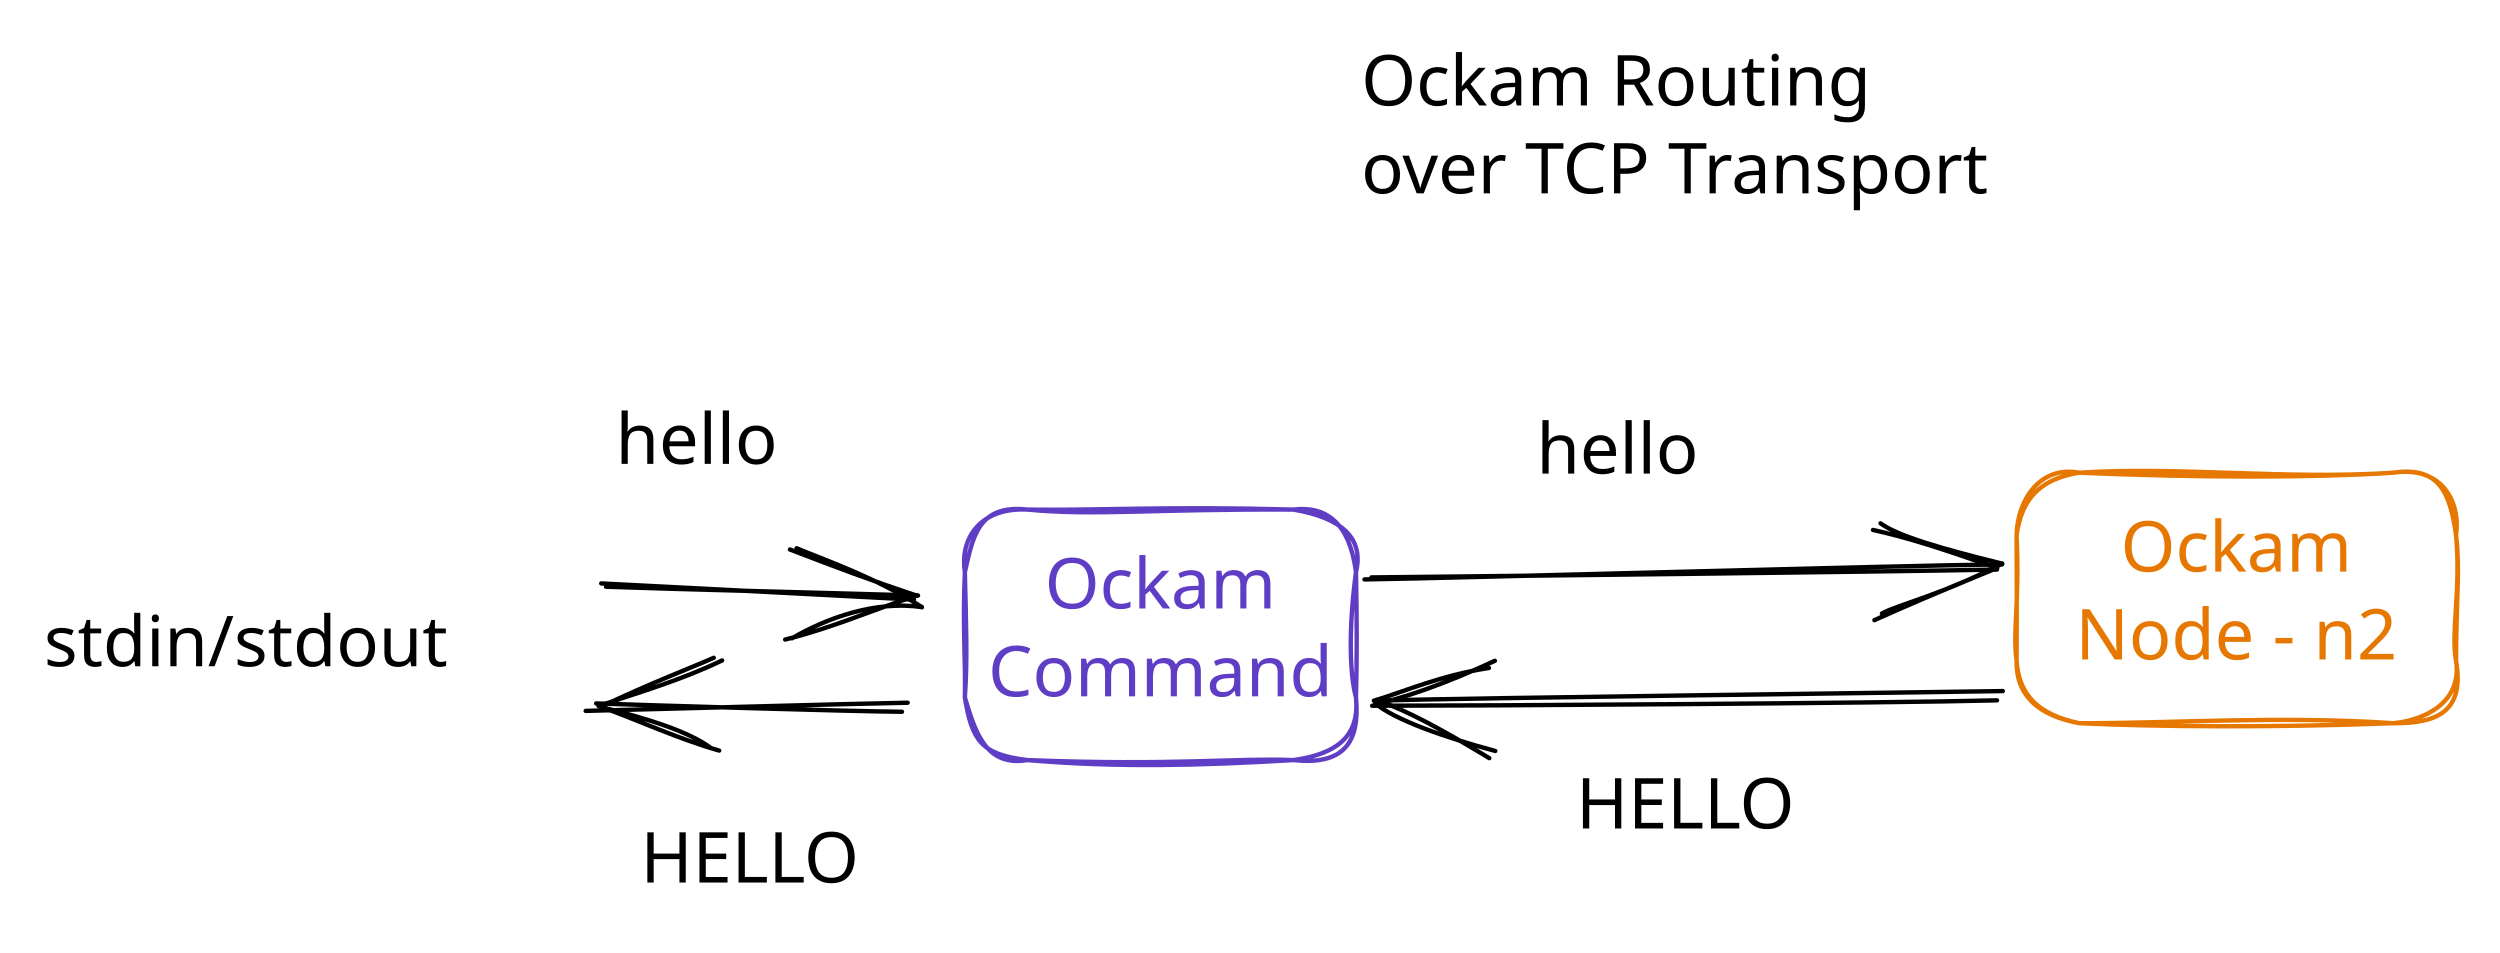
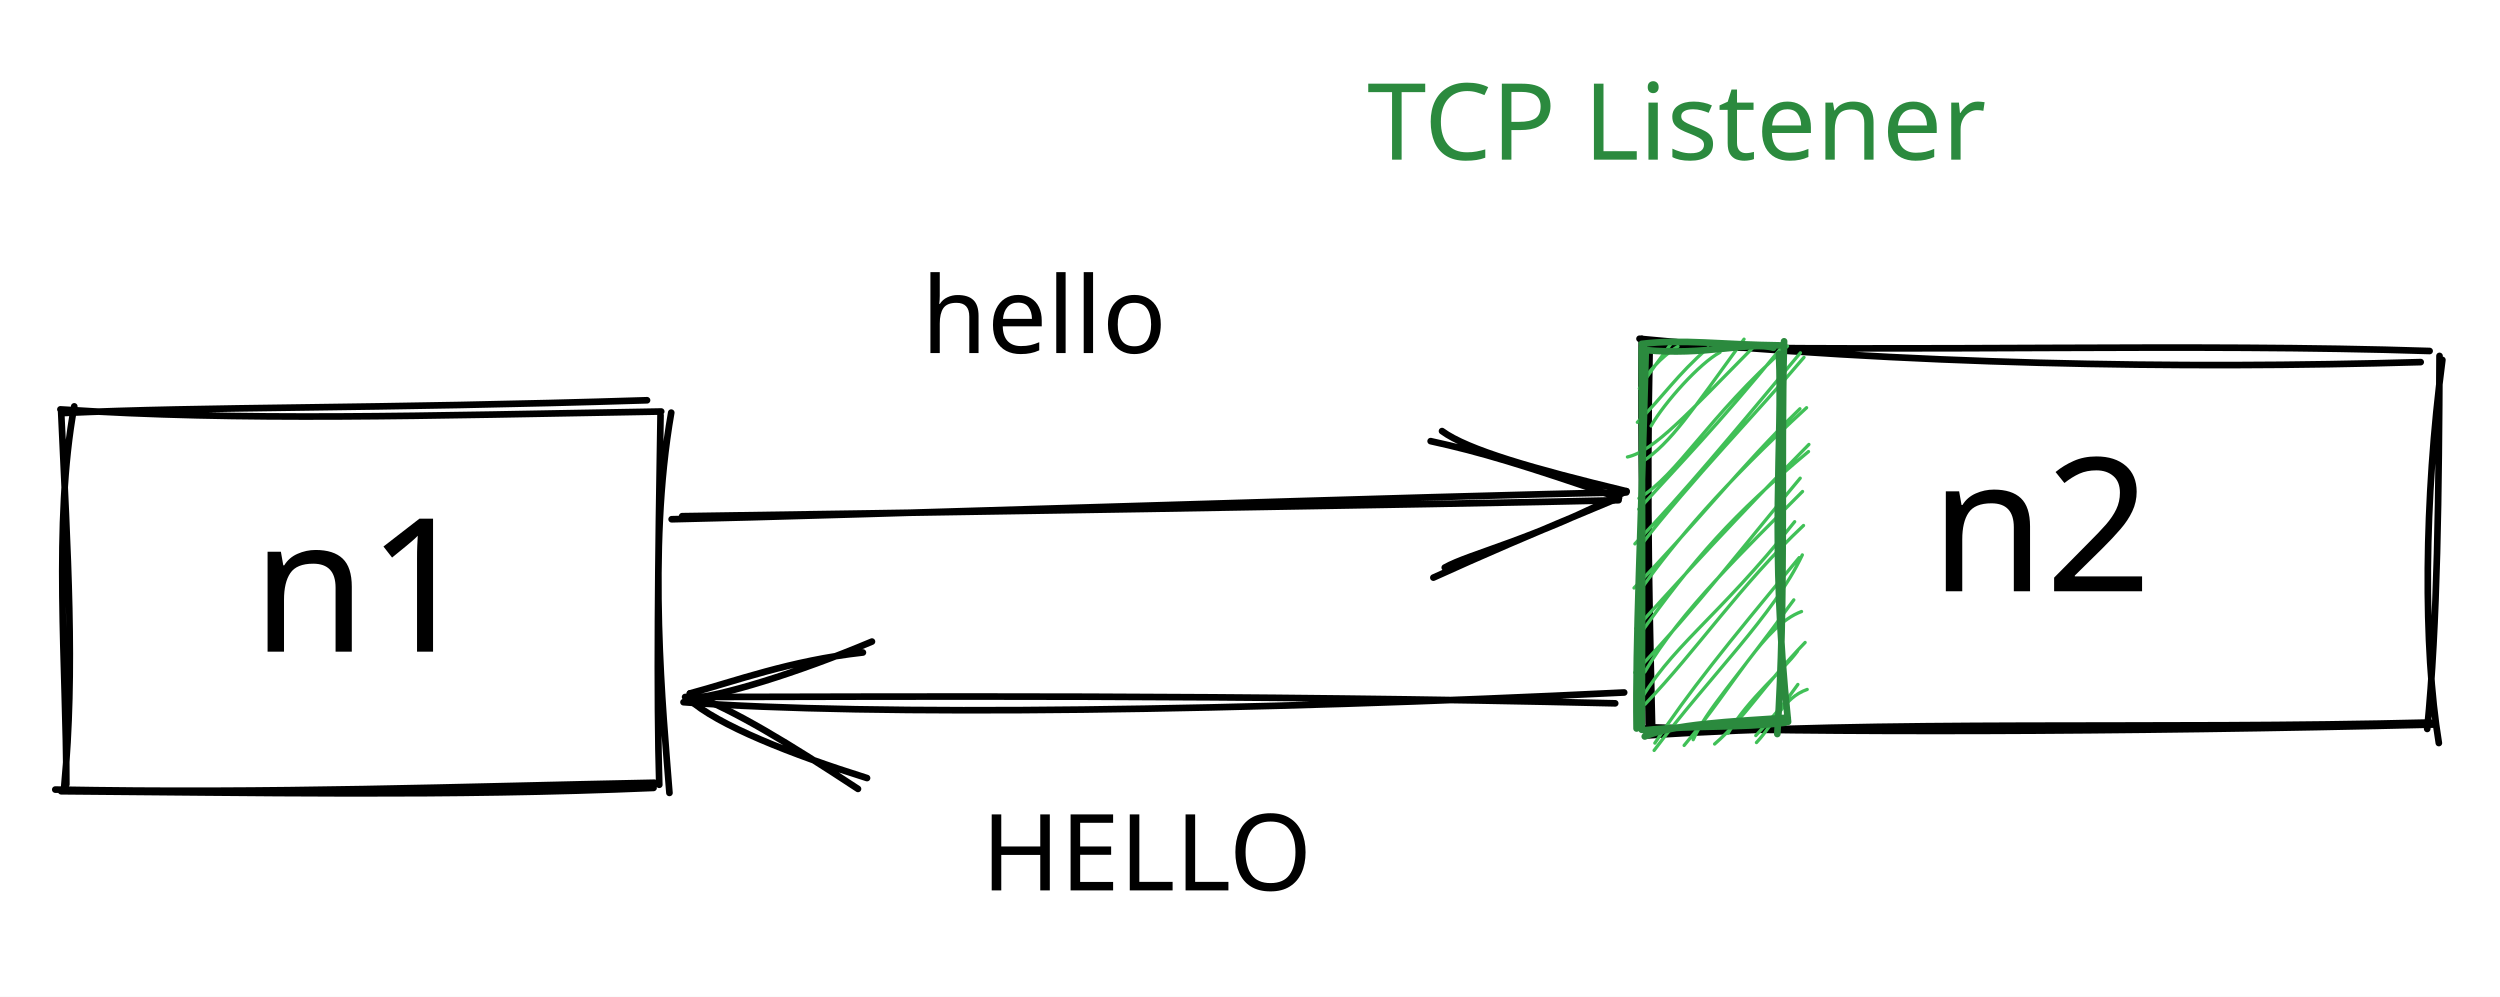
- <svg xmlns="http://www.w3.org/2000/svg" version="1.1" viewBox="0 0 568.872 216.824" width="568.872" height="216.824">
+ <svg xmlns="http://www.w3.org/2000/svg" version="1.1" viewBox="0 0 375.723 149.812" width="375.723" height="149.812">
  
-   eyJ2ZXJzaW9uIjoiMSIsImVuY29kaW5nIjoiYnN0cmluZyIsImNvbXByZXNzZWQiOnRydWUsImVuY29kZWQiOiJ4nO1aW1PiSFx1MDAxNH73V1Ds65jp+2Xe0MWRcVBRXFzH2d2yXCKJkCEkmFx1MDAwNG9b89/3JCBJIGBwxMKtZapcdTAwMWPo9OV09/d955xO/7NVqVSjh6Fd/VSp2vdcdTAwMWTTdazAvKt+iMtv7SB0fFx1MDAwZlx1MDAxZZHkd+iPgk5Ss1x1MDAxN0XD8NPHj+ZwaHSd6Mr3+0bHXHUwMDFmjJvZrj2wvSiEin/C70rln+RvZqDA7kSm13XtpEHyKFx1MDAxZIthMVt66HvJuFhzjFx1MDAxOJaaTGs44e8wXmRb8PjadEM7fVx1MDAxMlx1MDAxN1VcdTAwMGbM3rfz3kHz5LFcdTAwMWVcdTAwMDZWv3voPdSb6bDXjuueRlx1MDAwZu54VmanN1xuMkaFUeD37XPHinrx6DPl03ahXHUwMDBmq5a2XG78Ubfn2WGYa+NcdTAwMGbNjlx1MDAxMz3EZVxiTUvHq/Cpkpbcx0ug099xXHUwMDBihrDBJaKY8Fx1MDAxOVx1MDAxYnZ911x1MDAwZmJcdTAwMWJ+49fU6rDUiiuz0++CKZ41rVx1MDAxM1x1MDAwNaZcdTAwMTdcdTAwMGXNXHUwMDAwNietdzeZndLTop7tdHtcdTAwMTGUcZlcdTAwMGVnJ0sslIJNUCy1L1x1MDAxZWPYsJLd/ju7XHUwMDA2njVZg6ftT1x1MDAwMUAnJT9Ta+P69VngZMGTXHUwMDAzUGTfp1PI7PaxN6LfR7WQerQ2Us71zo2u9arTej8/XHUwMDE0dztu3Hb2THJwNTo9P+k87lx1MDAxY1xyXHUwMDAyvG9cdTAwMWbnR3lcdTAwMWHfXGZcdTAwMDL/rmy/rf5No3FTI0HfPFx0z3f1w7fmsf9cbv1cdTAwMDa+blx1MDAwZq7+8M+aqna4zS7brfbF8Fx1MDAxNfr1rduLxjXdO9l9NEdfsG7YTY3K9Tv5luJgNLTMMTmxUIhxpTlRPEWx63h9eOiNXFw3LfM7/ZTPW1x1MDAxOYPnhCSHg6xeaT5b+qQhisFDxVeQkGJQbbiEcDQjIVx1MDAxOFx1MDAxOWjNXHUwMDEyXCJcbiQko1x1MDAxNFx1MDAxM1x0oUxwsFx1MDAwNKlcdTAwMTUkJIePOa14Tbil2+p70anzmLhcdTAwMWSRK90zXHUwMDA3jvuQ25lcdTAwMDSHsDxHnb45qPzl7fqDgelZ2aVcZm1cdTAwMTg8XHUwMDExP5ZrVnOdblxm2WpcdTAwMDemY1x1MDAwNzk0R1x1MDAwZTjkaYWBY1lZl9lcdTAwMDFbTOgzaJTxdH7gdFx1MDAxZM902zlTn1xmXcqype5aXGK1iGpcdTAwMDRcdMFcdNWIleaa1zo/U91TX/Xsqyt2XHUwMDFlXrWPaqNN55ok2qAkz624JdXUgGBFKLmYc7aQwIWXcy5r3Vx1MDAxMr+NsZaUXG5FyVxurHtDx91cdTAwMTLW2ZHLXHUwMDFl6r27tm74d1x1MDAwN6Nd9P1cdTAwMWQ72Fx1MDAxMo6QcU1TvK3JXHUwMDExcrHQXHUwMDExMkxcdTAwMThcdTAwMTWSitLkLN6kTScnLSZnXHUwMDFjU4s1k1NcdTAwMTVwc94hYoaV1Eqxt/GIq+LudTzioW/Zle2KR97UJz7jTop9YmrqUsqNKV/AOczxXCLOYS5cdTAwMTBcdTAwMTGC6fKkW56VbCjpXHUwMDE4koZAmspcdTAwMTnOYVx1MDAwNXksI3hcdTAwMTnpUPJ5OekkNiTOjz0lXHUwMDFmNSSF8Vx0RUxLxomec5RSUKBcIiFsXHUwMDA1Ls77SfK8n1xcXHUwMDBiRcPIXGaiXHUwMDFkx7NcdTAwMWOvO9vE9qz0ScbkyXFNmSAyoXtnXHUwMDE0249cZsxcdTAwMTWjsJeYYiZcdTAwMTCmmUpdc5jA5Elg51bDNcMoXHUwMDBlPZ1cYiZ+7DteNGttMpNaTLGebVpcdTAwMDVzyT6b5eIw7jFcdTAwMWaNpN8qKVaTXHUwMDFm0+9/fyisPY+n+DOPpLSfrez/K8uHonq2dCpcdTAwMWaEQF6nWSZ3etZnL42NNlQ+uFwiXHUwMDA2pjBZ8L5SoFQsx1wiXCJcZspcdTAwMTnnSDAqXHUwMDE1oHBtUoJcdTAwMTkzKFx1MDAxMqDaXHUwMDFjtpkynMrFVFIgimCQXFxcdTAwMTNJIavFnPN0b578u2aMQlx1MDAxZiv5943VlFx1MDAxNyvHWFx1MDAxNGh2Y7mGVS1cdTAwMTCXbWRAaMo1YYxpzCUkUXOTLyVny/3/1ChiKIWVhn9AZa1cYi+wXHRcdTAwMTlEICZcdTAwMTRnmCGhmXjXorZcdTAwMTjZ8Wd7XHUwMDFl1K+lblx1MDAxOPGFXHUwMDE5XHT4XHUwMDExoYDQqry8LU/RNlTeJOGGJkRcdNhcdTAwMDXMXHUwMDAw5Hl9Y9RQWEpOXHUwMDEwbIFIXHUwMDFk61x1MDAxYeSNXHUwMDFhXHUwMDFhKWBcdTAwMWEjikkt03XPyJumiENcdTAwMWWEXHUwMDE5mITE/NFcdTAwMDJHXHUwMDFhQj1J/tPqVlJIqEHjaFx1MDAwMECuuOSciUyNjLhB0q0gXHUwMDA30Fx1MDAxOPhcdTAwMDfV8MvErbTiXCLAXHUwMDE57Fx1MDAxMSbgiFx1MDAwNElzrZy6QWZcdTAwMDK4lEpcbkCCovP78Z7kbXsxtOPPPKhfS94gXHUwMDFlWVx1MDAxY7xheCpXeXm5/E3MhqpcdTAwMWKTwlx1MDAxMFx1MDAxY1NcdTAwMTljnLFcZlx0JvImjFx1MDAxOPXgcUUs9WTGsFdMXHUwMDA0iVx1MDAwMWFcdTAwMTej4N5m7Jiq29xZTOx9sKLoP5H+/XKSXHUwMDA3Ulx1MDAwNYqgOHijmCdMXHUwMDE0JHkgeUyBqmBcdTAwMGWeXHUwMDFkVnk+2cuJWX5cdTAwMWHvSVJcdTAwMTbCaaZ5KVx1MDAwMVl0XiuW3H2YuNlcdTAwMTSzz8nHl4vPjmztXHUwMDFkXHUwMDA3Q6uN7y9Pmp8/73Q2Xj4wgI5cYomIiEOjTKqbvFKR0sCSKqKWvcj8VeWgXHUwMDA1UkHmX2QqTbBWq0jFezm17dmu62fXb3pSi1x1MDAxN5zUuvZ1XHUwMDFl0Plz2sjPROX5Q9rcJGZPZMeGvIhKmC3kUsxjxbJcdTAwMTeNnqPSN2dPce1cdTAwMWa2mvt39vU+2qtZN2LTqSRcYjIgVVx1MDAxNVx1MDAxMlNdRCVtgJPWfOmdgDeiXHUwMDEyYkTEIcP/XFzaTC6hhWeSXHUwMDFhaFx1MDAwNFx1MDAxMFx1MDAxM+Vz9lx1MDAwYvPwx8FJvaMuPWzVXHUwMDAzPFKXo8+bzyVtIIBcclKqgEtMIFx1MDAwM1NcdTAwMDRcdTAwMTJB1/hmg5MyXFxcIkgrzNVcdTAwMWLdr3lbLu3Xv3492lx1MDAwNC6NXHJ5XHUwMDExl1xiJou4XHUwMDA02Vx1MDAwNyBM4/JcdTAwMTmi/PJNfz3z8enNj9uL5o/GPdm3XHUwMDFlN51L8Vx0PkGCaoRcdTAwMGJCPFx1MDAwNoE2RNlsvX6pXHUwMDFjl5hcIlxm0p7/ubSpXFxcIotftcPOYUJWOEt+qLfoXuPCuzvsXFzu346+nEuG7jedSyD0wCXCXHUwMDE0LfJLRHNDYE4oW6dfwoLNk6ngnotcdTAwMTY6fumDV7mD9l7YNL46cuKPXCLH6/7l+YDGSnv3uNJOXHUwMDE2zlx1MDAwZqJCpi2697Impj1v5MtYiFx1MDAxNmZaikM0XCKJKH9cdTAwMDN0+0e91Vx1MDAxYXxcdTAwMGYubzx2dvR78/bROqhvOlx1MDAwYlx0sJCx+HS36NCCXHUwMDExalx1MDAxMPLc7etfZiEq5dKERIpx/EbHXHUwMDE2Wmr8dtevw8hyvI/wXHUwMDE3XHUwMDEwvlx0ni1nz5haW5NcdTAwMDPGqjlcdTAwMWOeRrBa1adzWthcdTAwMDfHmkw57bV669h3O/NQ+O06+cS9JnSNiWEnp9E/t37+XHUwMDBiVU5I8CJ9
+   eyJ2ZXJzaW9uIjoiMSIsImVuY29kaW5nIjoiYnN0cmluZyIsImNvbXByZXNzZWQiOnRydWUsImVuY29kZWQiOiJ4nN1ZWVPbSFx1MDAxMH7nV7ic16DMfeTNYc1CXGJcdTAwMDRcdTAwMDJcdFx0WylKWMLWWkhGkmNMiv++PbLxSL6Quda7Klx1MDAxN9hz9nT3193f6PdGrVbPhj2//r5W929ablx1MDAxOHiJO6i/Ne2//CRccuJcYrpI/juN+0krXHUwMDFm2cmyXvr+3Tu313PaQXZcdTAwMTHHXadcdTAwMTVfjab5oX/lR1lcblx1MDAwM/+C37Xa7/xvYaPEb2Vu1Fx1MDAwZf18Qt5l92KUTbdcdTAwMWXEUb6vwkxpqVx1MDAwNZpcZlxi0j9gu8z3oPfSXHJT3/aYpvqe2/l+2tnb/3LbTFx1MDAxM6/bPoiGzX2762VcdTAwMTCGx9kwXHUwMDFjXHUwMDFkym11+klBpjRL4q5/XHUwMDFheFlcdTAwMDf68VT7ZF5cdTAwMWGD0uysJO63O5GfpqU5cc9tXHUwMDA12dC0ISv+SFx072u25cZoQGOHaym4IHzSYaYyRFx1MDAxY8KpRsWOkTRbcVx1MDAxOCdGmjcof6w8XHUwMDE3bqvbXHUwMDA2oVwibzImS9wo7blcdFjJjlx1MDAxYozPqfSkqeNcdTAwMDftTlx1MDAwNm1cXNrt/Fxc2Vx1MDAxOCkulaBCTXrMJr1dL7f7z6I6XCJvrI6oXHUwMDFmhlYu09Gc9pWiv5R8JvNvrLBcdTAwMDVcdTAwMGJcdTAwMWZGfXrWb6Q0oo2+XG4uP1xc60anPlx1MDAxOXf3dv6yo8lH3evd3etcdTAwMDZJuu6X9HRLXHUwMDBmv+9cdTAwMWbG5V3u93eTJFx1MDAxZVRdN4n1ydXFt/jrvmpcdTAwMWNssvOTo5NcdTAwMWa9auuOv1lcdTAwMDX2e547cnAsXHUwMDE0YsYxKGXW/mFcdTAwMTB1p3VcdTAwMWLGra7FxEZB4Fx1MDAxOSyW9FqAIcV8XHUwMDExXGYxYlx1MDAwMkwvXHUwMDExq4zD+VZac1x1MDAxY3LCXHUwMDE24Fx1MDAxMNOXxyGhszikfFx1MDAxYYeUXHSOJELPXHUwMDA3w6WeJ1x1MDAwNEEreJ41cFx1MDAxY2XHwa3RMVGl1m33KlxihyVcdTAwMWLlLlx06olwUXupXHUwMDBm++VcdTAwMGLw0shGXHUwMDE4tI3D1ltwXHUwMDAyPyn5clx1MDAxNkBGm1xmuFxuPK+Yc1qwvVx1MDAwYmsmu1VyRZxcdTAwMDTtIHLDXHUwMDEzK91SYC1NckLjhehcdTAwMTJMK6Q1qVxmrujo9KtqXHUwMDFmx6rjX1xcsNP04uRzo7/u4JJEO5QgiqewRTV1MOR4JV9cdTAwMGVaXHUwMDE4q1lszclxWEtcblx1MDAxOY6SZ1x1MDAwM9fjctyR8L5+XHUwMDBl2bDZXHUwMDE5nOjdeLDX30Jn/+tcdTAwMWNHXHTjeJVI86hcdTAwMWPHtViEQi20kkxVrzTn22jdQSiRo+aAkCH24iAs5LIl+VxyM6ykVoq9UoKDXHUwMDBmW8HtnpjgyKsmuFx1MDAwN/LETIIjy1x1MDAxM9xcYtVzYKU0Wlx1MDAwNCuMXHUwMDE5kpoyWj27LY9fa1xuLK6oXHUwMDAzXHUwMDE5TmNKuFx1MDAxNEiU0YWlQ5hklFx1MDAwYsygmsfixUCGXHUwMDE5cSRQNYRcYmegdyxnQWc4JcgruCZcdTAwMTJJxfFcZlx1MDAwNjVjQFx1MDAwN8RKXHUwMDE4tFx1MDAxOePeYci45e6R0FxckfVcdTAwMTR06ibZhyDygqhdXHUwMDE2bHxTUaX8M2d2eyZEOWBTMCpCYFeuQamFIZdxq29cdTAwMGWyiVx1MDAxY5YrlDEg81xcQiydObxcdTAwMWZ5XHUwMDBmXHUwMDBitVx1MDAxY7JcdTAwMTOhiKNcdTAwMTRWWpmcxbWyXHUwMDAxpCBcdTAwMTNyiDDEjTPAoNBMzEhcdTAwMTS6abZcdTAwMTVfXVx1MDAwNVx1MDAxOWj+MFx1MDAwZaJsWsO5Klx1MDAxYlx1MDAwNvdcdTAwMWTf9aZ74UTFvulcdTAwMDDRMyuWqyD7rWZcdTAwMDGU/5h8//l27ujFjm2ezVx1MDAxOZ+2621cdTAwMTT/r1x1MDAxY9swRnK6eVx1MDAxMtw04JlBuqpcdTAwMWXcllx1MDAxN1FrXHUwMDFh3CThjiZEmdOCXHUwMDFkmE2YeXRjXGaUjzVcIoY4XHUwMDEzzF+wjlx1MDAwNyegYFx1MDAxMKSxVExqOaesJ1x1MDAwZYzSXGbouqRSXHUwMDEyQi2tXHUwMDFlhzeOtEBakleqMCCM2Xj//GGsYsSgXHUwMDBl1dLU2Fxcccm5XHUwMDE1qVx1MDAxY8Uk0Fx1MDAxZlx1MDAwNrUwhvBcdTAwMGbD7mG0Ylx1MDAxNKtcdTAwMWNaXHUwMDExeFx1MDAxNFx1MDAxOFx1MDAwM4PBmCD2XCK4XHUwMDE0xrhA4IFSQaVcdTAwMDaVIZ1NK/+lOLa52IfNM+u9K1x1MDAwNrJF1Fx1MDAwN/PFXHUwMDE3XHUwMDEwXHUwMDEwx1x1MDAwML2YVb/e+1x1MDAxZWwrruODo/2dgX+5g7ZcdTAwMWLetVj3MCZcYnIgXHUwMDExXG6JqUnUhSu0/Fx1MDAxZUJqh1x1MDAwMlx1MDAxZuAlcvTsJMiGXHUwMDAyXHUwMDFisayY95d8iFx1MDAxMYFBmteIUESUaN/jOFChpH2AXHUwMDAzdfwwjOfSIMxKgycsJ/QvsyUkKIt7i1x1MDAxOFDpXHUwMDEw03RnJMjjwIRcdTAwMTe+ssJcdTAwMWEjXHUwMDA1n1x1MDAxNW5cdTAwMTJ+uFx1MDAwN3/vfWm21HmEvWaC++q8/+f6g0k7SFNz0jlgYlx1MDAwMkHZXGblmqYveKPASVx1MDAxNTBcdTAwMTGkXHUwMDE15up1bsxfXHUwMDE5TDvNT58+r1x1MDAwM5hGgjxcbkxU0EVggliMXHUwMDA0XHUwMDEwq+pYXHUwMDFhNo/o9u6PaHDQOt/51f94Klx1MDAxObpZeywp6SBJuYRcbmdOYuJcYlxuXHUwMDA2RZdjiVxcKJf6TyitUaXMZEpcdTAwMDXDg/HzXZEvK541XHUwMDEwuqdez1VH08nWYe1TkGZ+VLx1+/dAVZJnKbaWvnuSXHUwMDBiKz9wOKI5KTjcQ/j6eHYrvlx1MDAxZLtcdTAwMWZ3U/e24581h3+T4Hzd8Vx1MDAwNVTPXHUwMDAx/8aESa4kQWX+SjV2wM8gTVx1MDAxOFr4RIy9YaiFuJzzdlx1MDAxNzsz+bDwKsoxd1x1MDAxNqX3zmPAXHUwMDAx31x1MDAxMcAh9evgjVx1MDAwM+NQK+Bt5JRcdTAwMWJjtlN3e73jXGaWnFBDXHUwMDEwNvDGOLTL1H9cdTAwMDX+4MNcdTAwMWPlXeaPcfXc0Y07+fnd4t3G3T/QhVx1MDAxMDsifQ==
  <defs>
    <style class="style-fonts">
      @font-face {
        font-family: "Virgil";
        src: url("https://unpkg.com/@excalidraw/excalidraw@0.14.2/dist/excalidraw-assets/Virgil.woff2");
      }
      @font-face {
        font-family: "Cascadia";
        src: url("https://unpkg.com/@excalidraw/excalidraw@0.14.2/dist/excalidraw-assets/Cascadia.woff2");
      }
    </style>
  </defs>
-   <rect x="0" y="0" width="568.872" height="216.824" fill="#ffffff" />
-   <g stroke-linecap="round" transform="translate(219.5514 115.9551) rotate(0 44.5 28.5)">
-     <path d="M14.25 0 M14.25 0 C29.54 1.46, 42.46 -0.17, 74.75 0 M14.25 0 C30 0.24, 46.15 -0.79, 74.75 0 M74.75 0 C85.95 1.9, 90.83 6.63, 89 14.25 M74.75 0 C82.4 -0.93, 87.58 3.22, 89 14.25 M89 14.25 C87.33 26.6, 87.5 37.31, 89 42.75 M89 14.25 C89.22 24.47, 89.23 34.89, 89 42.75 M89 42.75 C89.98 53.23, 86.02 58.22, 74.75 57 M89 42.75 C89.91 51.94, 84.15 55.7, 74.75 57 M74.75 57 C53.91 58.25, 34.28 58.74, 14.25 57 M74.75 57 C61.4 56.49, 47.52 58.3, 14.25 57 M14.25 57 C3.63 55.75, 1.6 52.48, 0 42.75 M14.25 57 C4.56 58.64, 2.28 50.19, 0 42.75 M0 42.75 C0.6 34.59, 0.29 25.83, 0 14.25 M0 42.75 C0.21 35.05, -0.56 26.69, 0 14.25 M0 14.25 C1.81 6.29, 2.97 -1.26, 14.25 0 M0 14.25 C-1.2 6.6, 3.47 -0.56, 14.25 0" stroke="#5f3dc4" stroke-width="1" fill="none" />
+   <rect x="0" y="0" width="375.723" height="149.812" fill="#ffffff" />
+   <g stroke-linecap="round" transform="translate(10 61.93555) rotate(0 44.5 28.5)">
+     <path d="M-0.68 0.15 C21.01 -0.86, 45.71 -0.47, 87.24 -1.78 M-0.92 -0.41 C26.27 1.39, 53.74 0.52, 89.37 -0.09 M90.88 0.08 C87.23 20.95, 89.69 45.25, 90.61 57.23 M89.27 0.46 C88.9 21.82, 88.68 42.99, 89.08 56.01 M88.33 55.7 C59.01 56.28, 31.1 57.33, -1.69 56.73 M88.22 56.48 C57.38 57.81, 27.37 57.17, -0.81 56.98 M-0.03 55.94 C0.01 38.95, -2.05 16.48, 1.16 -0.86 M-0.35 56.3 C1.31 38.6, 0.17 21.42, -0.82 -0.26" stroke="#000000" stroke-width="1" fill="none" />
  </g>
-   <g transform="translate(229.5514 124.4551) rotate(0 34.5 20)">
-     <text x="34.5" y="14" font-family="Virgil, Segoe UI Emoji" font-size="16px" fill="#5f3dc4" text-anchor="middle" style="white-space: pre;" direction="ltr">Ockam </text>
-     <text x="34.5" y="34" font-family="Virgil, Segoe UI Emoji" font-size="16px" fill="#5f3dc4" text-anchor="middle" style="white-space: pre;" direction="ltr">Command</text>
+   <g transform="translate(43 72.93555) rotate(0 11.5 17.5)">
+     <text x="11.5" y="25" font-family="Virgil, Segoe UI Emoji" font-size="28px" fill="#000000" text-anchor="middle" style="white-space: pre;" direction="ltr">n1</text>
  </g>
-   <g stroke-linecap="round" transform="translate(458.8717 107.5645) rotate(0 50 28.5)">
-     <path d="M14.25 0 M14.25 0 C36.68 -1.48, 61.33 1.62, 85.75 0 M14.25 0 C41.02 1.13, 66.81 1.2, 85.75 0 M85.75 0 C96.3 -1.62, 101.12 6.05, 100 14.25 M85.75 0 C96.11 -1.55, 98.66 4.5, 100 14.25 M100 14.25 C101.14 26.55, 98.78 36.43, 100 42.75 M100 14.25 C100.94 21.77, 100.05 28.54, 100 42.75 M100 42.75 C101.83 53.5, 96.85 57.13, 85.75 57 M100 42.75 C101.42 52.12, 93.1 56.29, 85.75 57 M85.75 57 C59.68 55.27, 34.95 57.07, 14.25 57 M85.75 57 C59.51 58, 32.25 57.86, 14.25 57 M14.25 57 C4.99 55.05, 0.48 50.62, 0 42.75 M14.25 57 C5.2 55.29, -0.17 50.93, 0 42.75 M0 42.75 C0.01 35.63, 0.08 32.14, 0 14.25 M0 42.75 C-0.92 35.91, 0.7 29.91, 0 14.25 M0 14.25 C1.2 5.35, 5.94 1.34, 14.25 0 M0 14.25 C0.15 6.32, 5.24 -1.69, 14.25 0" stroke="#e67700" stroke-width="1" fill="none" />
+   <g stroke-linecap="round" transform="translate(247.7227 52.86133) rotate(0 59 28.5)">
+     <path d="M-1.32 -1.95 C38.78 1.92, 79.65 2.63, 116.08 1.56 M0.53 -0.81 C41.14 0.05, 81.54 -1.28, 117.42 -0.11 M119.34 1.23 C116.58 22.18, 116.45 44.54, 118.81 58.81 M118.91 0.63 C118.81 20.6, 118.63 41.01, 117.06 56.69 M117.52 55.72 C76.15 56.78, 34.95 55.29, 0.01 57.66 M118.12 56.03 C71.14 57.19, 23.99 57.27, -0.07 56.43 M0.05 55.93 C0.05 46.39, -1.25 32.35, -0.99 -1.97 M0.6 57.3 C0.23 40.44, -0.3 23.23, 0.21 -0.73" stroke="#000000" stroke-width="1" fill="none" />
  </g>
-   <g transform="translate(468.8717 116.0645) rotate(0 40 20)">
-     <text x="40" y="14" font-family="Virgil, Segoe UI Emoji" font-size="16px" fill="#e67700" text-anchor="middle" style="white-space: pre;" direction="ltr">Ockam </text>
-     <text x="40" y="34" font-family="Virgil, Segoe UI Emoji" font-size="16px" fill="#e67700" text-anchor="middle" style="white-space: pre;" direction="ltr">Node - n2</text>
+   <g transform="translate(289.2227 63.86133) rotate(0 17.5 17.5)">
+     <text x="17.5" y="25" font-family="Virgil, Segoe UI Emoji" font-size="28px" fill="#000000" text-anchor="middle" style="white-space: pre;" direction="ltr">n2</text>
  </g>
  <g stroke-linecap="round">
-     <g transform="translate(137.1608 132.959) rotate(0 35.85547 1.868711)">
-       <path d="M0.73 0.55 C12.53 1.01, 60.02 2.19, 71.74 2.56 M-0.35 -0.2 C11.22 0.38, 59.09 2.85, 70.81 3.48" stroke="#000000" stroke-width="1" fill="none" />
+     <g transform="translate(102.1323 76.92908) rotate(0 71.35425 -1.127918)">
+       <path d="M-1.19 1.11 C22.65 0.63, 118.36 -2.55, 142.29 -2.93 M0.39 0.65 C24.1 0.32, 117.61 -1.16, 141.12 -1.75" stroke="#000000" stroke-width="1" fill="none" />
    </g>
-     <g transform="translate(137.1608 132.959) rotate(0 35.85547 1.868711)">
-       <path d="M43.04 12.29 C50.94 7.67, 62.06 3.64, 72.6 5.19 M41.51 12.57 C52.42 9.85, 60.81 6.04, 71.4 2.57" stroke="#000000" stroke-width="1" fill="none" />
+     <g transform="translate(102.1323 76.92908) rotate(0 71.35425 -1.127918)">
+       <path d="M115 8.37 C118.75 6.25, 128.46 4.15, 142.3 -3.11 M113.29 9.88 C120.43 6.64, 126.96 3.79, 141.17 -2.11" stroke="#000000" stroke-width="1" fill="none" />
    </g>
-     <g transform="translate(137.1608 132.959) rotate(0 35.85547 1.868711)">
-       <path d="M44.11 -8.2 C51.58 -5.11, 62.29 -1.45, 72.6 5.19 M42.59 -7.92 C53.24 -3.82, 61.27 -0.81, 71.4 2.57" stroke="#000000" stroke-width="1" fill="none" />
+     <g transform="translate(102.1323 76.92908) rotate(0 71.35425 -1.127918)">
+       <path d="M114.59 -12.14 C118.43 -9.32, 128.24 -6.5, 142.3 -3.11 M112.88 -10.63 C120.3 -9.02, 126.93 -7.01, 141.17 -2.11" stroke="#000000" stroke-width="1" fill="none" />
    </g>
  </g>
  <mask />
  <g stroke-linecap="round">
-     <g transform="translate(311.6837 130.7393) rotate(0 72.15308 -0.8220514)">
-       <path d="M-1.19 1.11 C22.92 0.74, 119.69 -2.05, 143.89 -2.32 M0.39 0.65 C24.36 0.42, 118.94 -0.65, 142.72 -1.14" stroke="#000000" stroke-width="1" fill="none" />
+     <g transform="translate(244.3252 103.9335) rotate(0 -71.15535 1.071471)">
+       <path d="M-1.58 1.77 C-57.4 0.42, -110.73 0.78, -141.36 0.82 M-0.23 0.14 C-56.69 2.92, -113.76 3.73, -141.6 1.6" stroke="#000000" stroke-width="1" fill="none" />
    </g>
-     <g transform="translate(311.6837 130.7393) rotate(0 72.15308 -0.8220514)">
-       <path d="M116.55 8.86 C120.31 6.77, 130.03 4.69, 143.9 -2.49 M114.84 10.37 C121.99 7.16, 128.54 4.34, 142.76 -1.5" stroke="#000000" stroke-width="1" fill="none" />
+     <g transform="translate(244.3252 103.9335) rotate(0 -71.15535 1.071471)">
+       <path d="M-114.64 -5.87 C-125.59 -4.66, -133.98 -1.5, -140.64 0.28 M-113.28 -7.51 C-124.45 -2.8, -136.29 0.83, -140.88 1.06" stroke="#000000" stroke-width="1" fill="none" />
    </g>
-     <g transform="translate(311.6837 130.7393) rotate(0 72.15308 -0.8220514)">
-       <path d="M116.23 -11.66 C120.07 -8.81, 129.86 -5.95, 143.9 -2.49 M114.52 -10.15 C121.94 -8.5, 128.55 -6.46, 142.76 -1.5" stroke="#000000" stroke-width="1" fill="none" />
+     <g transform="translate(244.3252 103.9335) rotate(0 -71.15535 1.071471)">
+       <path d="M-115.38 14.63 C-125.84 7.74, -133.94 2.81, -140.64 0.28 M-114.02 13 C-125.08 9.54, -136.63 5.03, -140.88 1.06" stroke="#000000" stroke-width="1" fill="none" />
    </g>
  </g>
  <mask />
-   <g stroke-linecap="round">
-     <g transform="translate(455.4743 158.2025) rotate(0 -71.95418 0.9652839)">
-       <path d="M0.26 -0.95 C-23.74 -0.56, -118.75 0.57, -142.85 1.23 M-1.06 1.16 C-25.22 1.8, -119.19 2.4, -143.24 2.39" stroke="#000000" stroke-width="1" fill="none" />
-     </g>
-     <g transform="translate(455.4743 158.2025) rotate(0 -71.95418 0.9652839)">
-       <path d="M-116.67 -6.21 C-127.48 -4.55, -135.72 -0.94, -142.28 1.07 M-115.31 -7.84 C-126.32 -2.69, -138 1.39, -142.52 1.85" stroke="#000000" stroke-width="1" fill="none" />
-     </g>
-     <g transform="translate(455.4743 158.2025) rotate(0 -71.95418 0.9652839)">
-       <path d="M-116.59 14.31 C-127.23 7.86, -135.5 3.37, -142.28 1.07 M-115.23 12.68 C-126.45 9.67, -138.17 5.59, -142.52 1.85" stroke="#000000" stroke-width="1" fill="none" />
-     </g>
-   </g>
-   <mask />
-   <g stroke-linecap="round">
-     <g transform="translate(206.2028 160.9524) rotate(0 -36.15772 0)">
-       <path d="M0.33 -1.05 C-11.81 -0.85, -60.67 0.53, -72.93 0.81 M-0.96 1.01 C-12.7 0.92, -58.9 -0.48, -70.54 -0.89" stroke="#000000" stroke-width="1" fill="none" />
-     </g>
-     <g transform="translate(206.2028 160.9524) rotate(0 -36.15772 0)">
-       <path d="M-43.79 -11.27 C-49.06 -8.93, -57.77 -5.7, -69.51 -0.1 M-41.89 -10.67 C-51.23 -6.18, -60.74 -3.43, -69.97 -0.31" stroke="#000000" stroke-width="1" fill="none" />
-     </g>
-     <g transform="translate(206.2028 160.9524) rotate(0 -36.15772 0)">
-       <path d="M-44.44 9.24 C-49.46 5.58, -57.97 2.81, -69.51 -0.1 M-42.55 9.84 C-51.74 7.25, -61.02 2.92, -69.97 -0.31" stroke="#000000" stroke-width="1" fill="none" />
-     </g>
-   </g>
-   <mask />
-   <g transform="translate(140.0781 91.55859) rotate(0 18 10)">
+   <g transform="translate(138.472 39.05859) rotate(0 18 10)">
    <text x="0" y="14" font-family="Virgil, Segoe UI Emoji" font-size="16px" fill="#000000" text-anchor="start" style="white-space: pre;" direction="ltr">hello</text>
  </g>
-   <g transform="translate(349.6211 93.76172) rotate(0 18 10)">
-     <text x="0" y="14" font-family="Virgil, Segoe UI Emoji" font-size="16px" fill="#000000" text-anchor="start" style="white-space: pre;" direction="ltr">hello</text>
-   </g>
-   <g transform="translate(358.6445 174.5156) rotate(0 26 10)">
+   <g transform="translate(147.4955 119.8125) rotate(0 26 10)">
    <text x="0" y="14" font-family="Virgil, Segoe UI Emoji" font-size="16px" fill="#000000" text-anchor="start" style="white-space: pre;" direction="ltr">HELLO</text>
  </g>
-   <g transform="translate(145.7578 186.8242) rotate(0 26 10)">
-     <text x="0" y="14" font-family="Virgil, Segoe UI Emoji" font-size="16px" fill="#000000" text-anchor="start" style="white-space: pre;" direction="ltr">HELLO</text>
+   <g transform="translate(205.4759 10) rotate(0 53 10)">
+     <text x="0" y="14" font-family="Virgil, Segoe UI Emoji" font-size="16px" fill="#2b8a3e" text-anchor="start" style="white-space: pre;" direction="ltr">TCP Listener</text>
  </g>
-   <g transform="translate(309.7539 10) rotate(0 82 20)">
-     <text x="0" y="14" font-family="Virgil, Segoe UI Emoji" font-size="16px" fill="#000000" text-anchor="start" style="white-space: pre;" direction="ltr">Ockam Routing</text>
-     <text x="0" y="34" font-family="Virgil, Segoe UI Emoji" font-size="16px" fill="#000000" text-anchor="start" style="white-space: pre;" direction="ltr">over TCP Transport</text>
-   </g>
-   <g transform="translate(10 137.6055) rotate(0 51 10)">
-     <text x="0" y="14" font-family="Virgil, Segoe UI Emoji" font-size="16px" fill="#000000" text-anchor="start" style="white-space: pre;" direction="ltr">stdin/stdout</text>
+   <g stroke-linecap="round" transform="translate(246.5085 51.64685) rotate(0 10.6543 28.89258)">
+     <path d="M0 0 C0 0, 0 0, 0 0 M0 0 C0 0, 0 0, 0 0 M0.35 5.61 C1.19 4.47, 2.83 2.18, 5.67 0.41 M-0.13 6.74 C1.44 4.25, 2.93 2.4, 4.62 0.02 M1.63 12.37 C3.62 8.87, 8.94 2.93, 11.99 1.3 M-0.43 11.82 C3.54 7.86, 5.46 4.76, 10.2 0.63 M-1.92 17.03 C2.07 16.16, 7.2 10.43, 17.21 0.32 M0.33 17.74 C4.63 14.88, 7.58 10.36, 15.6 -0.67 M-0.2 23.25 C5.83 19.5, 9.92 11.26, 22.13 0.38 M-0.22 24.88 C6.27 17.75, 11.4 12.55, 21.26 0.55 M-0.8 30.09 C7.01 21.87, 13.11 14.47, 24.07 1.38 M-0.11 30.56 C7.85 20.26, 17.74 10.21, 24.61 2.06 M-0.93 36.72 C7.57 27.99, 15.37 18.15, 24 9.79 M0.16 36.81 C5.33 29.66, 12.37 21.23, 25 9.63 M-0.44 44.22 C8.18 32.15, 13.97 25.66, 25.29 16.22 M-0.65 42.81 C10.37 30.51, 19.57 21, 25.35 15.15 M0.68 49.35 C5.98 40.27, 15.81 30.88, 24.39 22.22 M-0.81 49.43 C8.54 39.57, 16.39 29.34, 24.04 20.22 M-0.64 54.79 C4.36 45.55, 11.43 41.57, 23.21 26.76 M0.73 54.19 C8.51 46.08, 15.2 36.1, 24.54 27.33 M2.09 61.13 C10.31 50.14, 20.16 40.72, 24.36 31.75 M2.2 60.03 C7.16 52.54, 12.78 45.5, 23.89 32.16 M6.6 60.38 C14.39 51.14, 18.51 42.42, 24.24 40.26 M7.96 59.52 C10.07 54.88, 14.09 50.83, 23.08 38.51 M13.2 58.55 C16.19 53.37, 21.6 49.03, 23.64 46.21 M11.18 60.17 C15.66 56.32, 18.58 51.3, 24.78 44.91 M17.47 59.95 C20.3 56.94, 21.45 53.25, 25.09 51.97 M17.37 58.9 C20.14 55.93, 21.83 53.87, 23.69 51.22" stroke="#40c057" stroke-width="0.5" fill="none" />
+     <path d="M0.64 0.95 C9.54 1.87, 16.67 -0.37, 20.01 0.62 M0.22 0.03 C6.59 -0.72, 11.71 0.15, 21.41 0.27 M20.85 1.54 C21.45 14.71, 19.36 29.83, 22.22 56.84 M21.62 -0.35 C21.12 18.44, 21.93 38.04, 20.6 58.67 M22.17 56.21 C13.37 56.8, 4.99 57.19, 0.68 59.04 M21.82 56.96 C14.66 57.82, 8.85 57.29, 0.57 58.1 M-0.55 57.84 C-0.73 44.46, 0.11 28.95, 0.84 0.98 M0.23 58.03 C0.34 37.8, 0.27 15.32, 0.21 0.67" stroke="#2b8a3e" stroke-width="1" fill="none" />
  </g>
</svg>
